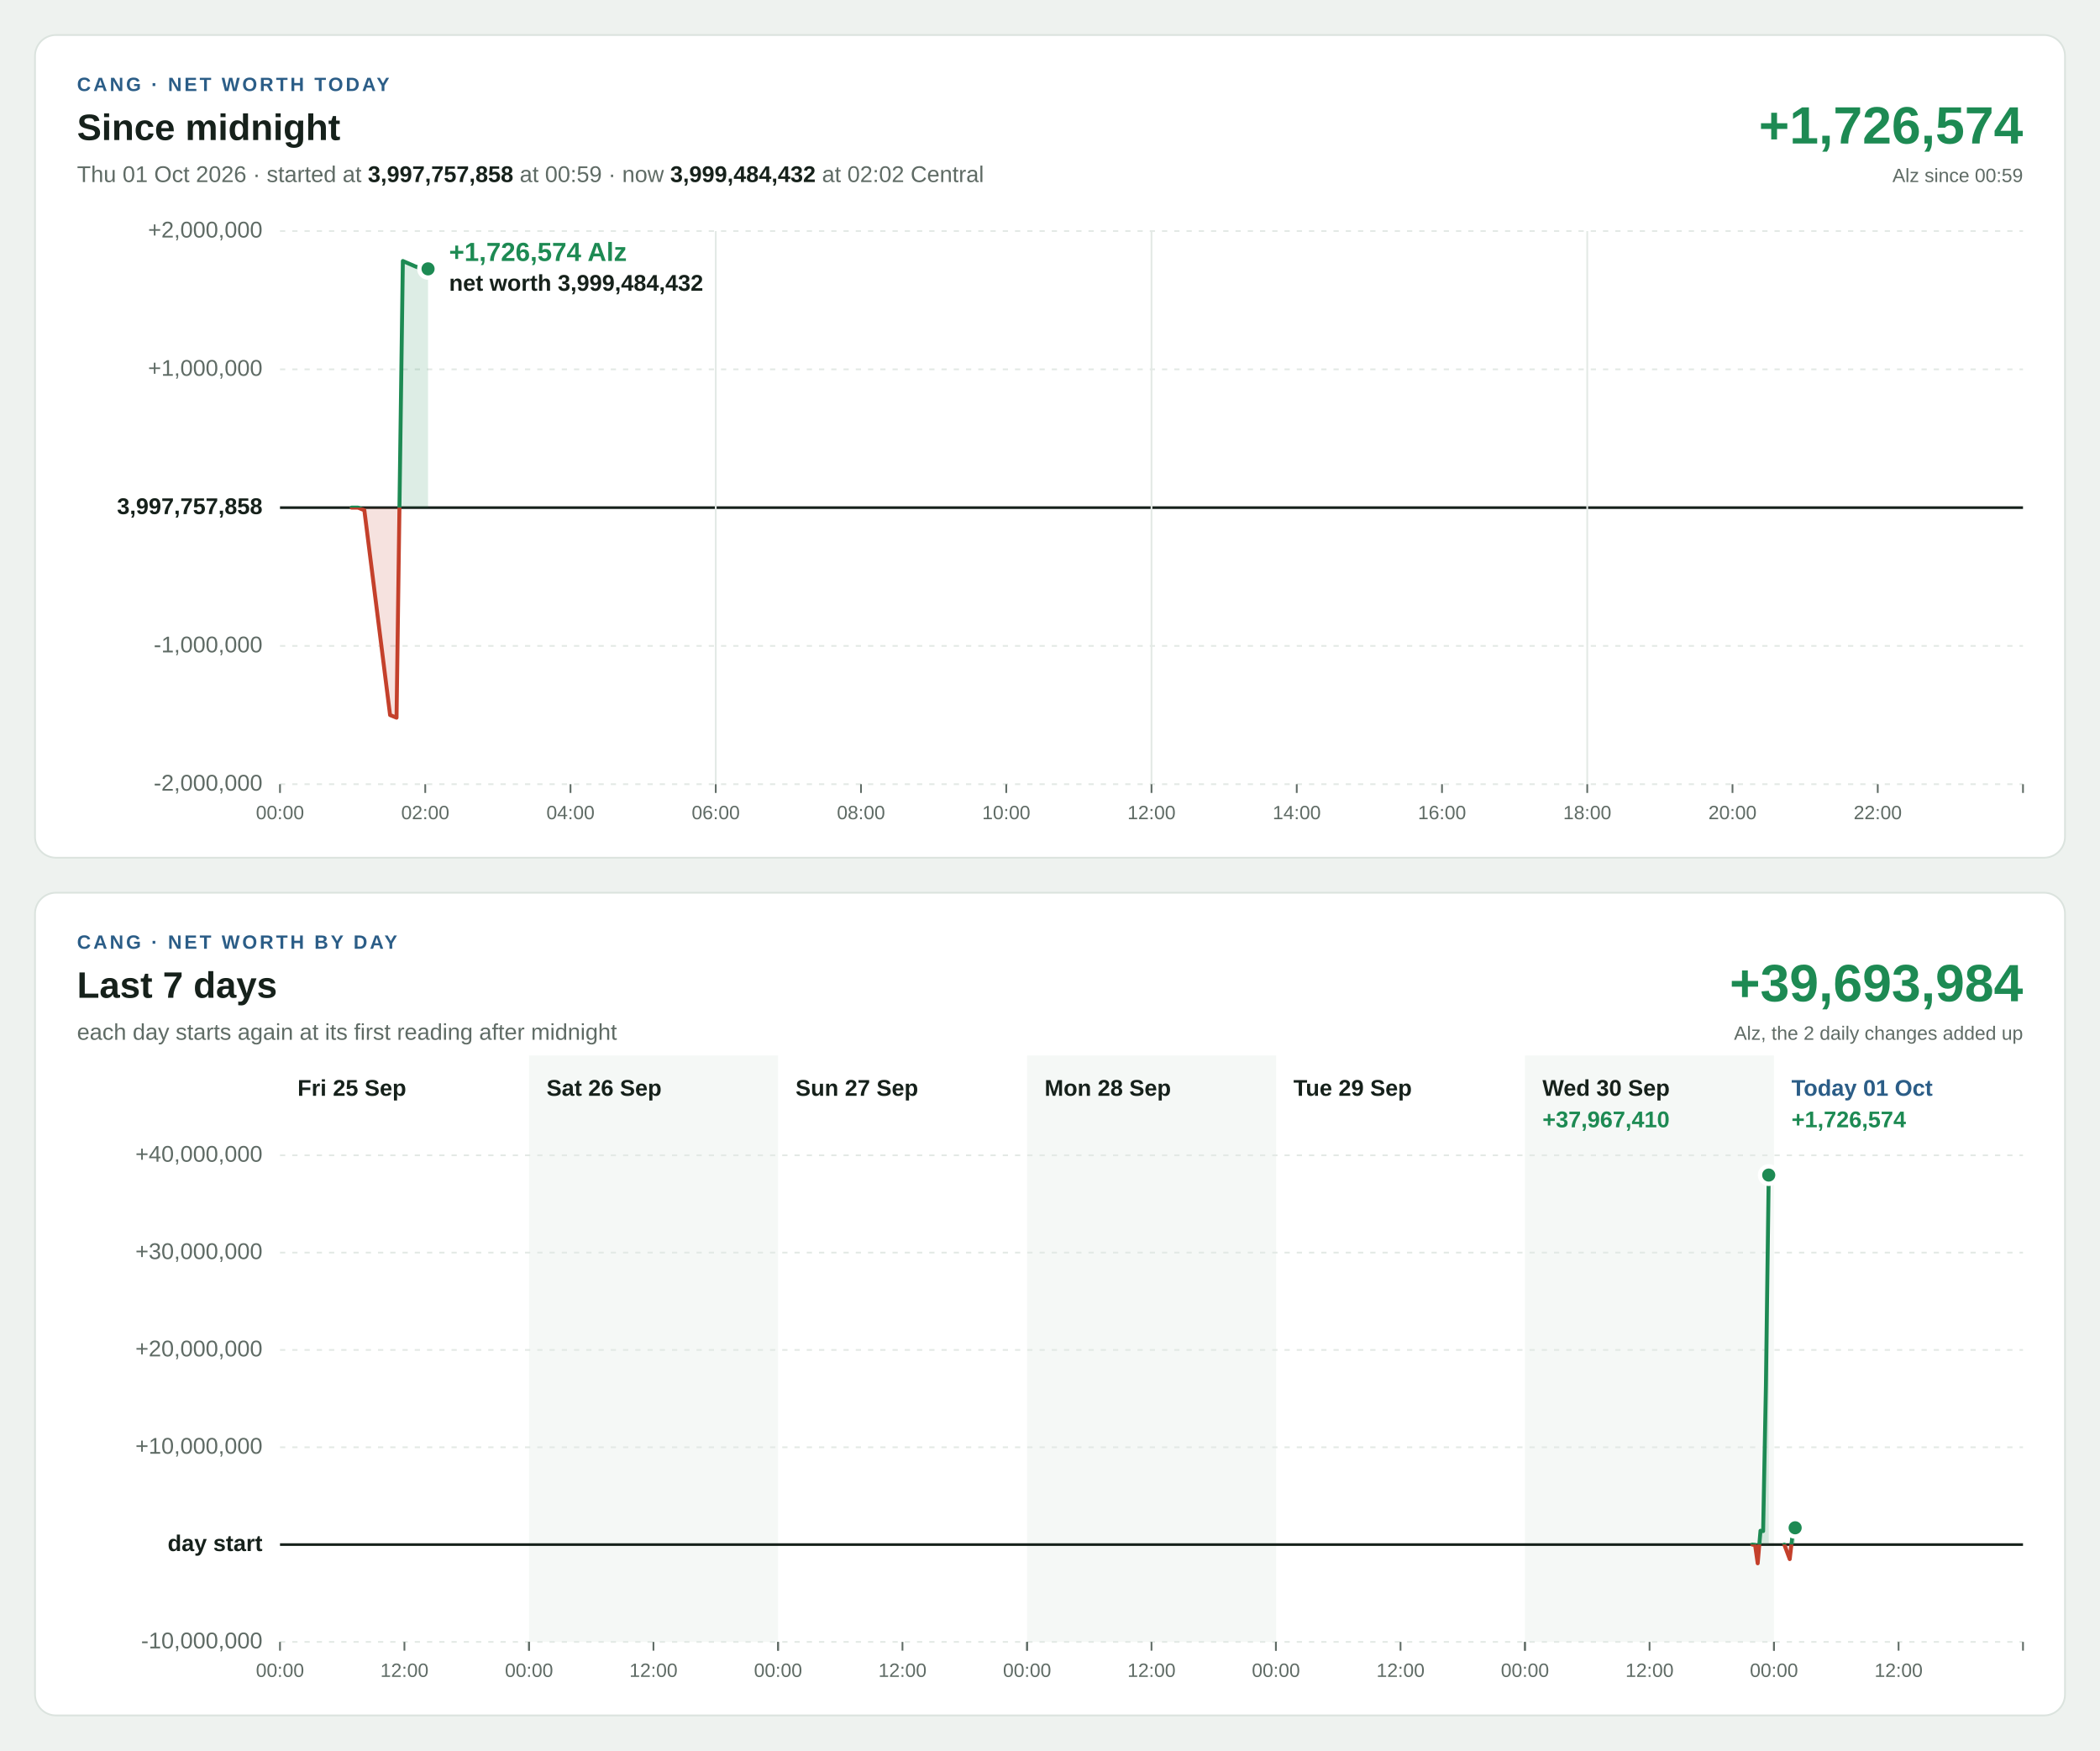
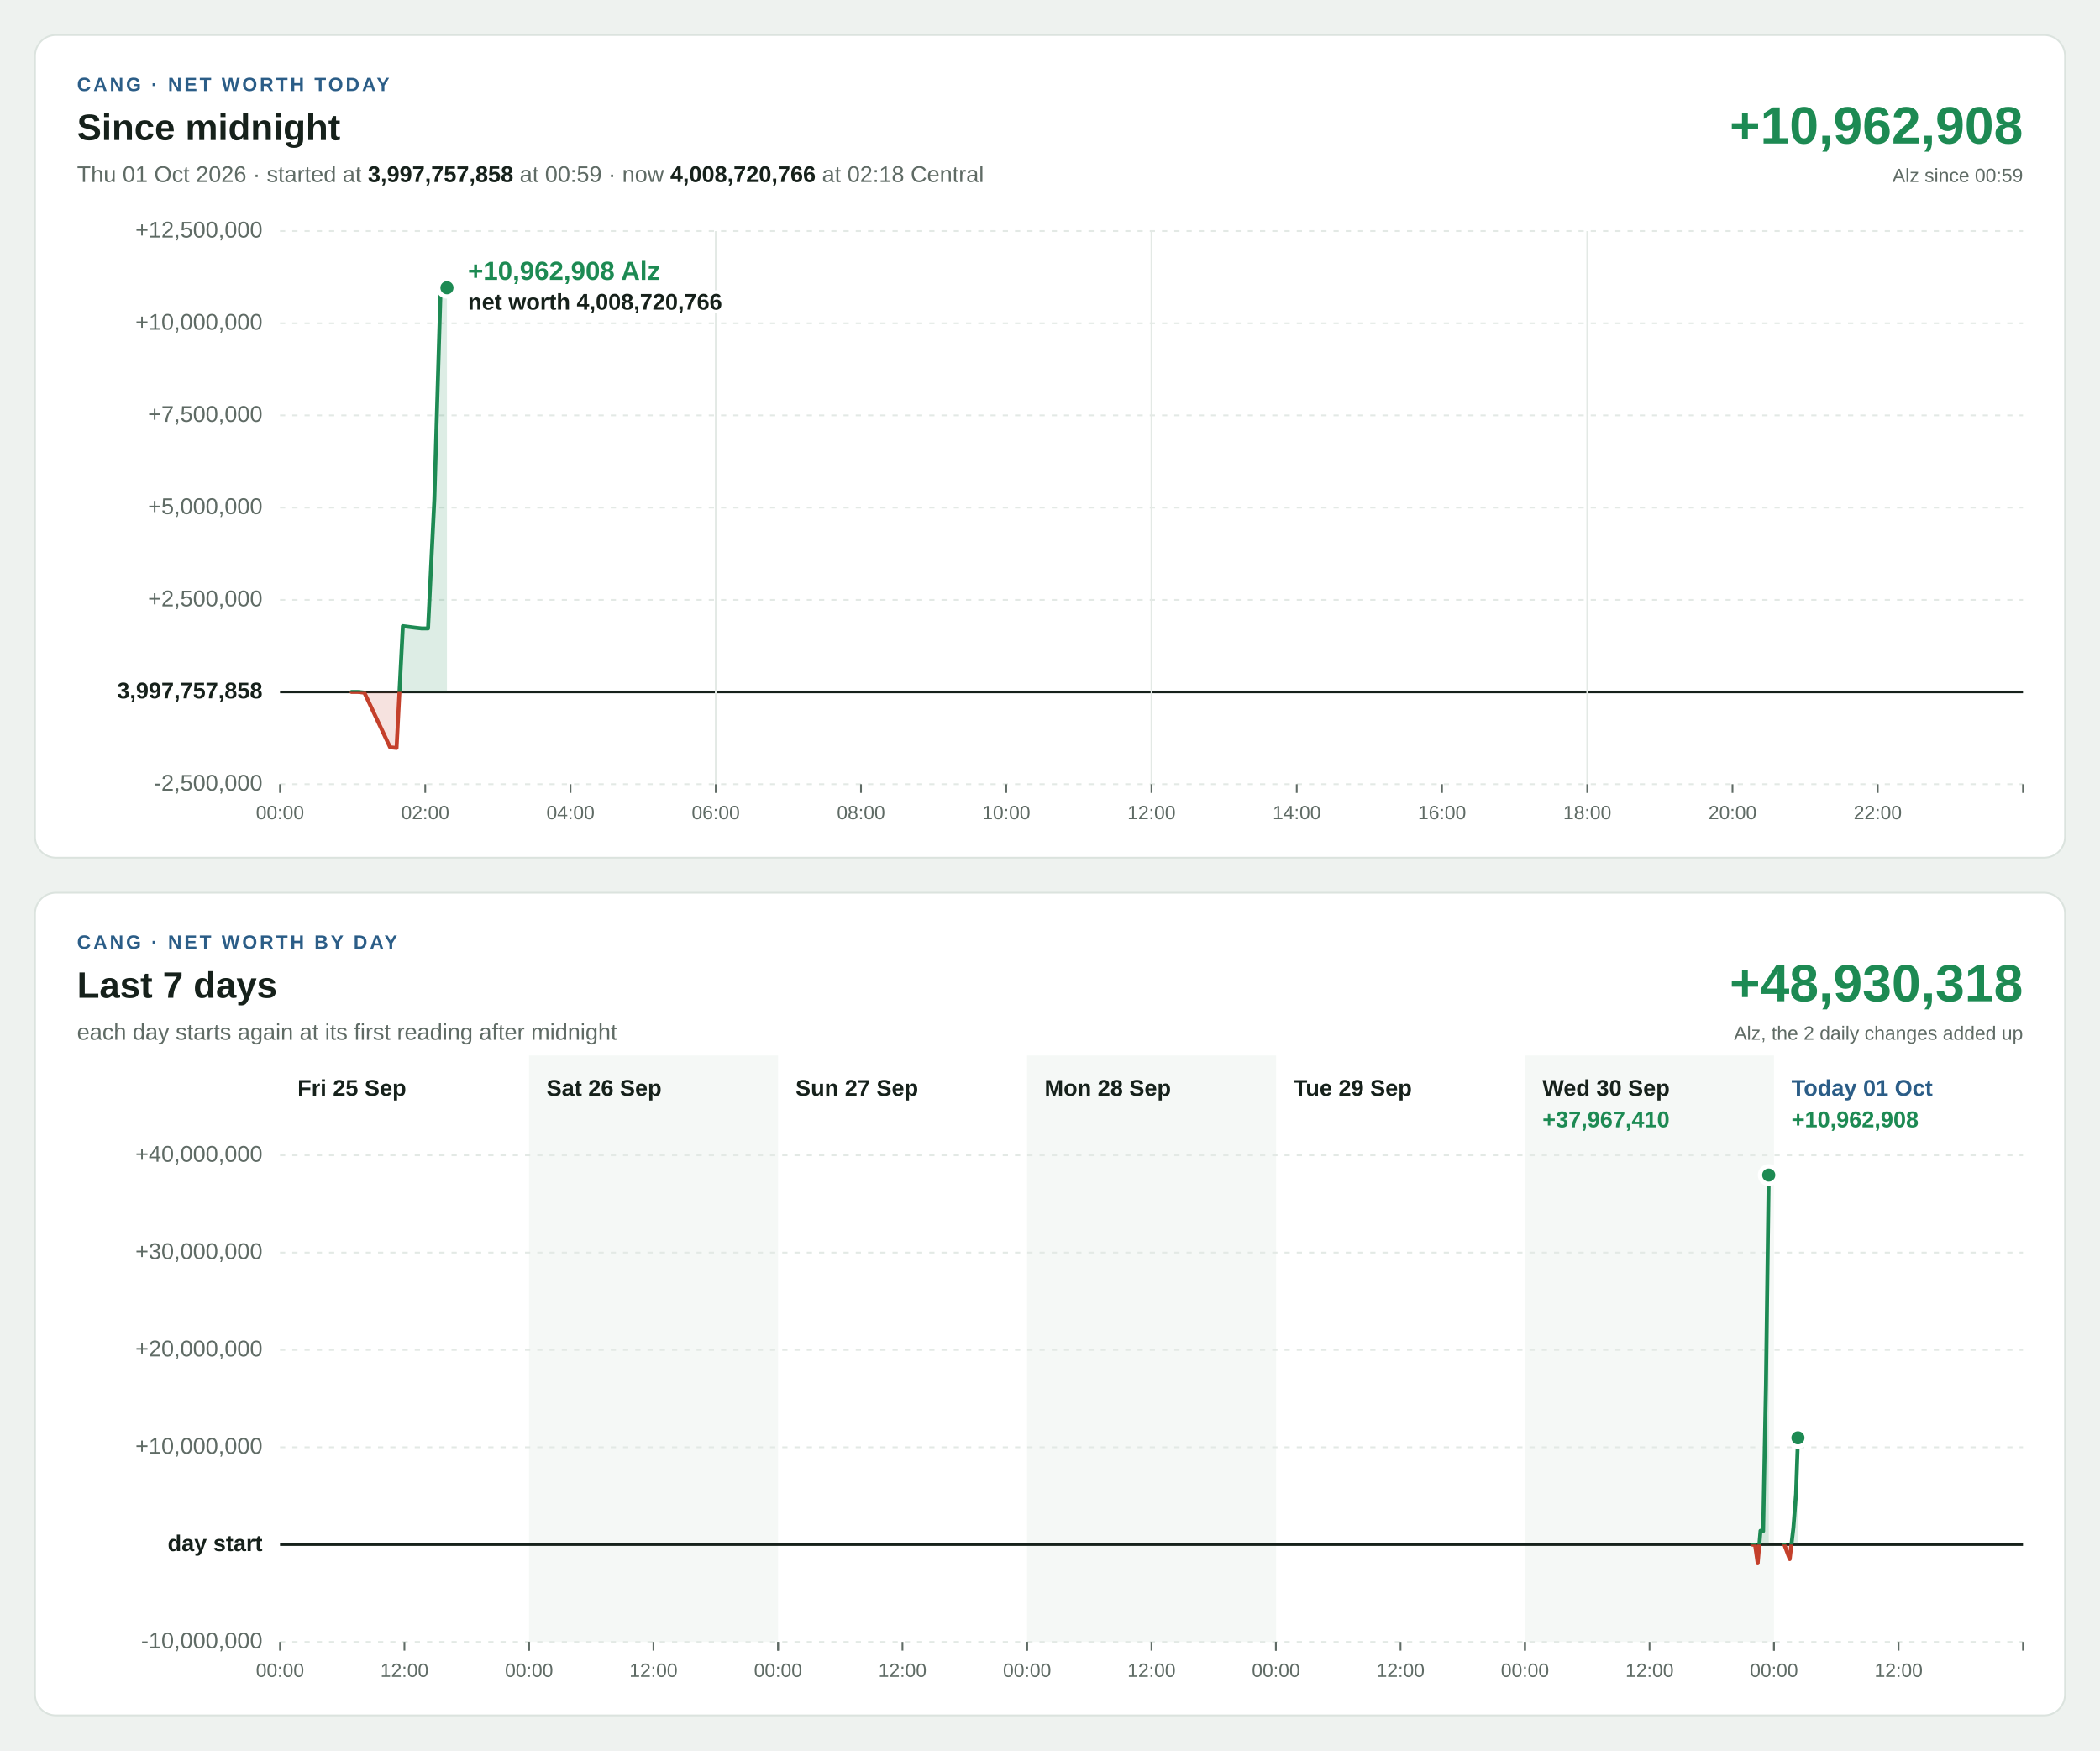
<svg xmlns="http://www.w3.org/2000/svg" width="1200" height="1000" viewBox="0 0 1200 1000" font-family="Segoe UI, Helvetica Neue, Arial, sans-serif" font-size="13" style="font-variant-numeric: tabular-nums">
  <rect width="1200" height="1000" fill="#eef2ef" />
  <g transform="translate(20,20)">
    <rect width="1160" height="470" rx="12" fill="#ffffff" stroke="#dbe3de" />
    <text x="24" y="32" font-size="11" font-weight="700" letter-spacing="1.4" fill="#2b5d87">CANG · NET WORTH TODAY</text>
    <text x="24" y="60" font-size="21" font-weight="700" fill="#16211b">Since midnight</text>
-     <text x="24" y="84" fill="#5f6b65">Thu 01 Oct 2026 · started at <tspan font-weight="700" fill="#16211b">3,997,757,858</tspan> at 00:59 · now <tspan font-weight="700" fill="#16211b">3,999,484,432</tspan> at 02:02 Central</text>
-     <text x="1136" y="62" font-size="30" font-weight="700" text-anchor="end" fill="#1d8a53">+1,726,574</text>
+     <text x="24" y="84" fill="#5f6b65">Thu 01 Oct 2026 · started at <tspan font-weight="700" fill="#16211b">3,997,757,858</tspan> at 00:59 · now <tspan font-weight="700" fill="#16211b">4,008,720,766</tspan> at 02:18 Central</text>
+     <text x="1136" y="62" font-size="30" font-weight="700" text-anchor="end" fill="#1d8a53">+10,962,908</text>
    <text x="1136" y="84" font-size="11" text-anchor="end" fill="#5f6b65">Alz since 00:59</text>
    <line x1="140" x2="1136" y1="428.0" y2="428.0" stroke="#e3e9e5" stroke-width="1" stroke-dasharray="3 4" />
-     <text x="130" y="428.0" text-anchor="end" dominant-baseline="middle" font-weight="400" fill="#5f6b65">-2,000,000</text>
-     <line x1="140" x2="1136" y1="349.0" y2="349.0" stroke="#e3e9e5" stroke-width="1" stroke-dasharray="3 4" />
-     <text x="130" y="349.0" text-anchor="end" dominant-baseline="middle" font-weight="400" fill="#5f6b65">-1,000,000</text>
-     <line x1="140" x2="1136" y1="270.0" y2="270.0" stroke="#16211b" stroke-width="1.5" />
-     <text x="130" y="270.0" text-anchor="end" dominant-baseline="middle" font-weight="700" fill="#16211b">3,997,757,858</text>
-     <line x1="140" x2="1136" y1="191.0" y2="191.0" stroke="#e3e9e5" stroke-width="1" stroke-dasharray="3 4" />
-     <text x="130" y="191.0" text-anchor="end" dominant-baseline="middle" font-weight="400" fill="#5f6b65">+1,000,000</text>
+     <text x="130" y="428.0" text-anchor="end" dominant-baseline="middle" font-weight="400" fill="#5f6b65">-2,500,000</text>
+     <line x1="140" x2="1136" y1="375.3" y2="375.3" stroke="#16211b" stroke-width="1.5" />
+     <text x="130" y="375.3" text-anchor="end" dominant-baseline="middle" font-weight="700" fill="#16211b">3,997,757,858</text>
+     <line x1="140" x2="1136" y1="322.7" y2="322.7" stroke="#e3e9e5" stroke-width="1" stroke-dasharray="3 4" />
+     <text x="130" y="322.7" text-anchor="end" dominant-baseline="middle" font-weight="400" fill="#5f6b65">+2,500,000</text>
+     <line x1="140" x2="1136" y1="270.0" y2="270.0" stroke="#e3e9e5" stroke-width="1" stroke-dasharray="3 4" />
+     <text x="130" y="270.0" text-anchor="end" dominant-baseline="middle" font-weight="400" fill="#5f6b65">+5,000,000</text>
+     <line x1="140" x2="1136" y1="217.3" y2="217.3" stroke="#e3e9e5" stroke-width="1" stroke-dasharray="3 4" />
+     <text x="130" y="217.3" text-anchor="end" dominant-baseline="middle" font-weight="400" fill="#5f6b65">+7,500,000</text>
+     <line x1="140" x2="1136" y1="164.7" y2="164.7" stroke="#e3e9e5" stroke-width="1" stroke-dasharray="3 4" />
+     <text x="130" y="164.7" text-anchor="end" dominant-baseline="middle" font-weight="400" fill="#5f6b65">+10,000,000</text>
    <line x1="140" x2="1136" y1="112.0" y2="112.0" stroke="#e3e9e5" stroke-width="1" stroke-dasharray="3 4" />
-     <text x="130" y="112.0" text-anchor="end" dominant-baseline="middle" font-weight="400" fill="#5f6b65">+2,000,000</text>
+     <text x="130" y="112.0" text-anchor="end" dominant-baseline="middle" font-weight="400" fill="#5f6b65">+12,500,000</text>
    <line x1="140.0" x2="140.0" y1="428" y2="433" stroke="#5f6b65" stroke-width="1" />
    <text x="140.0" y="448" font-size="11" text-anchor="middle" fill="#5f6b65">00:00</text>
    <line x1="223.0" x2="223.0" y1="428" y2="433" stroke="#5f6b65" stroke-width="1" />
    <text x="223.0" y="448" font-size="11" text-anchor="middle" fill="#5f6b65">02:00</text>
    <line x1="306.0" x2="306.0" y1="428" y2="433" stroke="#5f6b65" stroke-width="1" />
    <text x="306.0" y="448" font-size="11" text-anchor="middle" fill="#5f6b65">04:00</text>
    <line x1="389.0" x2="389.0" y1="112" y2="428" stroke="#e3e9e5" stroke-width="1" />
    <line x1="389.0" x2="389.0" y1="428" y2="433" stroke="#5f6b65" stroke-width="1" />
    <text x="389.0" y="448" font-size="11" text-anchor="middle" fill="#5f6b65">06:00</text>
    <line x1="472.0" x2="472.0" y1="428" y2="433" stroke="#5f6b65" stroke-width="1" />
    <text x="472.0" y="448" font-size="11" text-anchor="middle" fill="#5f6b65">08:00</text>
    <line x1="555.0" x2="555.0" y1="428" y2="433" stroke="#5f6b65" stroke-width="1" />
    <text x="555.0" y="448" font-size="11" text-anchor="middle" fill="#5f6b65">10:00</text>
    <line x1="638.0" x2="638.0" y1="112" y2="428" stroke="#e3e9e5" stroke-width="1" />
    <line x1="638.0" x2="638.0" y1="428" y2="433" stroke="#5f6b65" stroke-width="1" />
    <text x="638.0" y="448" font-size="11" text-anchor="middle" fill="#5f6b65">12:00</text>
    <line x1="721.0" x2="721.0" y1="428" y2="433" stroke="#5f6b65" stroke-width="1" />
    <text x="721.0" y="448" font-size="11" text-anchor="middle" fill="#5f6b65">14:00</text>
    <line x1="804.0" x2="804.0" y1="428" y2="433" stroke="#5f6b65" stroke-width="1" />
    <text x="804.0" y="448" font-size="11" text-anchor="middle" fill="#5f6b65">16:00</text>
    <line x1="887.0" x2="887.0" y1="112" y2="428" stroke="#e3e9e5" stroke-width="1" />
    <line x1="887.0" x2="887.0" y1="428" y2="433" stroke="#5f6b65" stroke-width="1" />
    <text x="887.0" y="448" font-size="11" text-anchor="middle" fill="#5f6b65">18:00</text>
    <line x1="970.0" x2="970.0" y1="428" y2="433" stroke="#5f6b65" stroke-width="1" />
    <text x="970.0" y="448" font-size="11" text-anchor="middle" fill="#5f6b65">20:00</text>
    <line x1="1053.0" x2="1053.0" y1="428" y2="433" stroke="#5f6b65" stroke-width="1" />
    <text x="1053.0" y="448" font-size="11" text-anchor="middle" fill="#5f6b65">22:00</text>
    <line x1="1136.0" x2="1136.0" y1="428" y2="433" stroke="#5f6b65" stroke-width="1" />
    <defs>
-       <path id="shape-today" d="M180.9 270.0L180.9 270.0L184.6 270.0L188.2 271.5L202.9 388.5L206.6 390.0L210.2 129.1L217.3 132.2L220.9 133.6L224.6 133.6L224.6 270.0Z" />
-       <path id="line-today" d="M180.9 270.0L184.6 270.0L188.2 271.5L202.9 388.5L206.6 390.0L210.2 129.1L217.3 132.2L220.9 133.6L224.6 133.6" />
+       <path id="shape-today" d="M180.9 375.3L180.9 375.3L184.6 375.3L188.2 375.7L202.9 406.9L206.6 407.3L210.2 337.7L217.3 338.6L220.9 339.0L224.6 339.0L228.2 265.3L231.8 144.0L235.4 144.4L235.4 375.3Z" />
+       <path id="line-today" d="M180.9 375.3L184.6 375.3L188.2 375.7L202.9 406.9L206.6 407.3L210.2 337.7L217.3 338.6L220.9 339.0L224.6 339.0L228.2 265.3L231.8 144.0L235.4 144.4" />
      <clipPath id="up-today">
-         <rect x="140" y="112" width="996" height="158.0" />
+         <rect x="140" y="112" width="996" height="263.3" />
      </clipPath>
      <clipPath id="down-today">
-         <rect x="140" y="270.0" width="996" height="158.0" />
+         <rect x="140" y="375.3" width="996" height="52.7" />
      </clipPath>
    </defs>
    <use href="#shape-today" fill="#1d8a53" fill-opacity="0.15" clip-path="url(#up-today)" />
    <use href="#line-today" fill="none" stroke="#1d8a53" stroke-width="2.25" stroke-linejoin="round" stroke-linecap="round" clip-path="url(#up-today)" />
    <use href="#shape-today" fill="#c4402b" fill-opacity="0.15" clip-path="url(#down-today)" />
    <use href="#line-today" fill="none" stroke="#c4402b" stroke-width="2.25" stroke-linejoin="round" stroke-linecap="round" clip-path="url(#down-today)" />
-     <circle cx="224.6" cy="133.6" r="5" fill="#1d8a53" stroke="#ffffff" stroke-width="2.5" />
-     <text x="236.6" y="129.1" text-anchor="start" font-size="15" font-weight="700" fill="#1d8a53" stroke="#ffffff" stroke-width="4" stroke-linejoin="round" paint-order="stroke">+1,726,574 Alz</text>
-     <text x="236.6" y="146.1" text-anchor="start" font-size="13" font-weight="600" fill="#16211b" stroke="#ffffff" stroke-width="4" stroke-linejoin="round" paint-order="stroke">net worth 3,999,484,432</text>
+     <circle cx="235.4" cy="144.4" r="5" fill="#1d8a53" stroke="#ffffff" stroke-width="2.5" />
+     <text x="247.4" y="139.9" text-anchor="start" font-size="15" font-weight="700" fill="#1d8a53" stroke="#ffffff" stroke-width="4" stroke-linejoin="round" paint-order="stroke">+10,962,908 Alz</text>
+     <text x="247.4" y="156.9" text-anchor="start" font-size="13" font-weight="600" fill="#16211b" stroke="#ffffff" stroke-width="4" stroke-linejoin="round" paint-order="stroke">net worth 4,008,720,766</text>
  </g>
  <g transform="translate(20,510)">
    <rect width="1160" height="470" rx="12" fill="#ffffff" stroke="#dbe3de" />
    <text x="24" y="32" font-size="11" font-weight="700" letter-spacing="1.4" fill="#2b5d87">CANG · NET WORTH BY DAY</text>
    <text x="24" y="60" font-size="21" font-weight="700" fill="#16211b">Last 7 days</text>
    <text x="24" y="84" fill="#5f6b65">each day starts again at its first reading after midnight</text>
-     <text x="1136" y="62" font-size="30" font-weight="700" text-anchor="end" fill="#1d8a53">+39,693,984</text>
+     <text x="1136" y="62" font-size="30" font-weight="700" text-anchor="end" fill="#1d8a53">+48,930,318</text>
    <text x="1136" y="84" font-size="11" text-anchor="end" fill="#5f6b65">Alz, the 2 daily changes added up</text>
    <rect x="282.3" y="93" width="142.3" height="335" fill="#f5f8f6" />
    <rect x="566.9" y="93" width="142.3" height="335" fill="#f5f8f6" />
    <rect x="851.4" y="93" width="142.3" height="335" fill="#f5f8f6" />
    <line x1="140" x2="1136" y1="428.0" y2="428.0" stroke="#e3e9e5" stroke-width="1" stroke-dasharray="3 4" />
    <text x="130" y="428.0" text-anchor="end" dominant-baseline="middle" font-weight="400" fill="#5f6b65">-10,000,000</text>
    <line x1="140" x2="1136" y1="372.4" y2="372.4" stroke="#16211b" stroke-width="1.5" />
    <text x="130" y="372.4" text-anchor="end" dominant-baseline="middle" font-weight="700" fill="#16211b">day start</text>
    <line x1="140" x2="1136" y1="316.8" y2="316.8" stroke="#e3e9e5" stroke-width="1" stroke-dasharray="3 4" />
    <text x="130" y="316.8" text-anchor="end" dominant-baseline="middle" font-weight="400" fill="#5f6b65">+10,000,000</text>
    <line x1="140" x2="1136" y1="261.2" y2="261.2" stroke="#e3e9e5" stroke-width="1" stroke-dasharray="3 4" />
    <text x="130" y="261.2" text-anchor="end" dominant-baseline="middle" font-weight="400" fill="#5f6b65">+20,000,000</text>
    <line x1="140" x2="1136" y1="205.6" y2="205.6" stroke="#e3e9e5" stroke-width="1" stroke-dasharray="3 4" />
    <text x="130" y="205.6" text-anchor="end" dominant-baseline="middle" font-weight="400" fill="#5f6b65">+30,000,000</text>
    <line x1="140" x2="1136" y1="150.0" y2="150.0" stroke="#e3e9e5" stroke-width="1" stroke-dasharray="3 4" />
    <text x="130" y="150.0" text-anchor="end" dominant-baseline="middle" font-weight="400" fill="#5f6b65">+40,000,000</text>
    <text x="150.0" y="116" font-weight="700" fill="#16211b">Fri 25 Sep</text>
    <line x1="140.0" x2="140.0" y1="428" y2="433" stroke="#5f6b65" stroke-width="1" />
    <text x="140.0" y="448" font-size="11" text-anchor="middle" fill="#5f6b65">00:00</text>
    <line x1="211.1" x2="211.1" y1="428" y2="433" stroke="#5f6b65" stroke-width="1" />
    <text x="211.1" y="448" font-size="11" text-anchor="middle" fill="#5f6b65">12:00</text>
    <line x1="282.3" x2="282.3" y1="428" y2="433" stroke="#5f6b65" stroke-width="1" />
    <text x="292.3" y="116" font-weight="700" fill="#16211b">Sat 26 Sep</text>
    <line x1="282.3" x2="282.3" y1="428" y2="433" stroke="#5f6b65" stroke-width="1" />
    <text x="282.3" y="448" font-size="11" text-anchor="middle" fill="#5f6b65">00:00</text>
    <line x1="353.4" x2="353.4" y1="428" y2="433" stroke="#5f6b65" stroke-width="1" />
    <text x="353.4" y="448" font-size="11" text-anchor="middle" fill="#5f6b65">12:00</text>
    <line x1="424.6" x2="424.6" y1="428" y2="433" stroke="#5f6b65" stroke-width="1" />
    <text x="434.6" y="116" font-weight="700" fill="#16211b">Sun 27 Sep</text>
    <line x1="424.6" x2="424.6" y1="428" y2="433" stroke="#5f6b65" stroke-width="1" />
    <text x="424.6" y="448" font-size="11" text-anchor="middle" fill="#5f6b65">00:00</text>
    <line x1="495.7" x2="495.7" y1="428" y2="433" stroke="#5f6b65" stroke-width="1" />
    <text x="495.7" y="448" font-size="11" text-anchor="middle" fill="#5f6b65">12:00</text>
    <line x1="566.9" x2="566.9" y1="428" y2="433" stroke="#5f6b65" stroke-width="1" />
    <text x="576.9" y="116" font-weight="700" fill="#16211b">Mon 28 Sep</text>
    <line x1="566.9" x2="566.9" y1="428" y2="433" stroke="#5f6b65" stroke-width="1" />
    <text x="566.9" y="448" font-size="11" text-anchor="middle" fill="#5f6b65">00:00</text>
    <line x1="638.0" x2="638.0" y1="428" y2="433" stroke="#5f6b65" stroke-width="1" />
    <text x="638.0" y="448" font-size="11" text-anchor="middle" fill="#5f6b65">12:00</text>
    <line x1="709.1" x2="709.1" y1="428" y2="433" stroke="#5f6b65" stroke-width="1" />
    <text x="719.1" y="116" font-weight="700" fill="#16211b">Tue 29 Sep</text>
    <line x1="709.1" x2="709.1" y1="428" y2="433" stroke="#5f6b65" stroke-width="1" />
    <text x="709.1" y="448" font-size="11" text-anchor="middle" fill="#5f6b65">00:00</text>
    <line x1="780.3" x2="780.3" y1="428" y2="433" stroke="#5f6b65" stroke-width="1" />
    <text x="780.3" y="448" font-size="11" text-anchor="middle" fill="#5f6b65">12:00</text>
    <line x1="851.4" x2="851.4" y1="428" y2="433" stroke="#5f6b65" stroke-width="1" />
    <text x="861.4" y="116" font-weight="700" fill="#16211b">Wed 30 Sep</text>
    <line x1="851.4" x2="851.4" y1="428" y2="433" stroke="#5f6b65" stroke-width="1" />
    <text x="851.4" y="448" font-size="11" text-anchor="middle" fill="#5f6b65">00:00</text>
    <line x1="922.6" x2="922.6" y1="428" y2="433" stroke="#5f6b65" stroke-width="1" />
    <text x="922.6" y="448" font-size="11" text-anchor="middle" fill="#5f6b65">12:00</text>
    <line x1="993.7" x2="993.7" y1="428" y2="433" stroke="#5f6b65" stroke-width="1" />
    <text x="861.4" y="134" font-weight="700" fill="#1d8a53">+37,967,410</text>
    <defs>
      <path id="shape-day5" d="M981.3 372.4L981.3 372.4L982.9 372.6L984.4 383.1L986.0 364.5L987.5 364.7L989.1 281.4L990.7 161.3L990.7 372.4Z" />
      <path id="line-day5" d="M981.3 372.4L982.9 372.6L984.4 383.1L986.0 364.5L987.5 364.7L989.1 281.4L990.7 161.3" />
      <clipPath id="up-day5">
        <rect x="140" y="150" width="996" height="222.4" />
      </clipPath>
      <clipPath id="down-day5">
        <rect x="140" y="372.4" width="996" height="55.6" />
      </clipPath>
    </defs>
    <use href="#shape-day5" fill="#1d8a53" fill-opacity="0.15" clip-path="url(#up-day5)" />
    <use href="#line-day5" fill="none" stroke="#1d8a53" stroke-width="2.25" stroke-linejoin="round" stroke-linecap="round" clip-path="url(#up-day5)" />
    <use href="#shape-day5" fill="#c4402b" fill-opacity="0.15" clip-path="url(#down-day5)" />
    <use href="#line-day5" fill="none" stroke="#c4402b" stroke-width="2.25" stroke-linejoin="round" stroke-linecap="round" clip-path="url(#down-day5)" />
    <circle cx="990.7" cy="161.3" r="5" fill="#1d8a53" stroke="#ffffff" stroke-width="2.5" />
    <text x="1003.7" y="116" font-weight="700" fill="#2b5d87">Today 01 Oct</text>
    <line x1="993.7" x2="993.7" y1="428" y2="433" stroke="#5f6b65" stroke-width="1" />
    <text x="993.7" y="448" font-size="11" text-anchor="middle" fill="#5f6b65">00:00</text>
    <line x1="1064.9" x2="1064.9" y1="428" y2="433" stroke="#5f6b65" stroke-width="1" />
    <text x="1064.9" y="448" font-size="11" text-anchor="middle" fill="#5f6b65">12:00</text>
    <line x1="1136.0" x2="1136.0" y1="428" y2="433" stroke="#5f6b65" stroke-width="1" />
-     <text x="1003.7" y="134" font-weight="700" fill="#1d8a53">+1,726,574</text>
+     <text x="1003.7" y="134" font-weight="700" fill="#1d8a53">+10,962,908</text>
    <defs>
-       <path id="shape-day6" d="M999.6 372.4L999.6 372.4L1002.7 380.7L1004.8 362.7L1005.8 362.8L1005.8 372.4Z" />
-       <path id="line-day6" d="M999.6 372.4L1002.7 380.7L1004.8 362.7L1005.8 362.8" />
+       <path id="shape-day6" d="M999.6 372.4L999.6 372.4L1002.7 380.7L1004.8 362.7L1006.3 343.4L1007.4 311.4L1007.4 372.4Z" />
+       <path id="line-day6" d="M999.6 372.4L1002.7 380.7L1004.8 362.7L1006.3 343.4L1007.4 311.4" />
      <clipPath id="up-day6">
        <rect x="140" y="150" width="996" height="222.4" />
      </clipPath>
      <clipPath id="down-day6">
        <rect x="140" y="372.4" width="996" height="55.6" />
      </clipPath>
    </defs>
    <use href="#shape-day6" fill="#1d8a53" fill-opacity="0.15" clip-path="url(#up-day6)" />
    <use href="#line-day6" fill="none" stroke="#1d8a53" stroke-width="2.25" stroke-linejoin="round" stroke-linecap="round" clip-path="url(#up-day6)" />
    <use href="#shape-day6" fill="#c4402b" fill-opacity="0.15" clip-path="url(#down-day6)" />
    <use href="#line-day6" fill="none" stroke="#c4402b" stroke-width="2.25" stroke-linejoin="round" stroke-linecap="round" clip-path="url(#down-day6)" />
-     <circle cx="1005.8" cy="362.8" r="5" fill="#1d8a53" stroke="#ffffff" stroke-width="2.5" />
+     <circle cx="1007.4" cy="311.4" r="5" fill="#1d8a53" stroke="#ffffff" stroke-width="2.5" />
  </g>
</svg>
